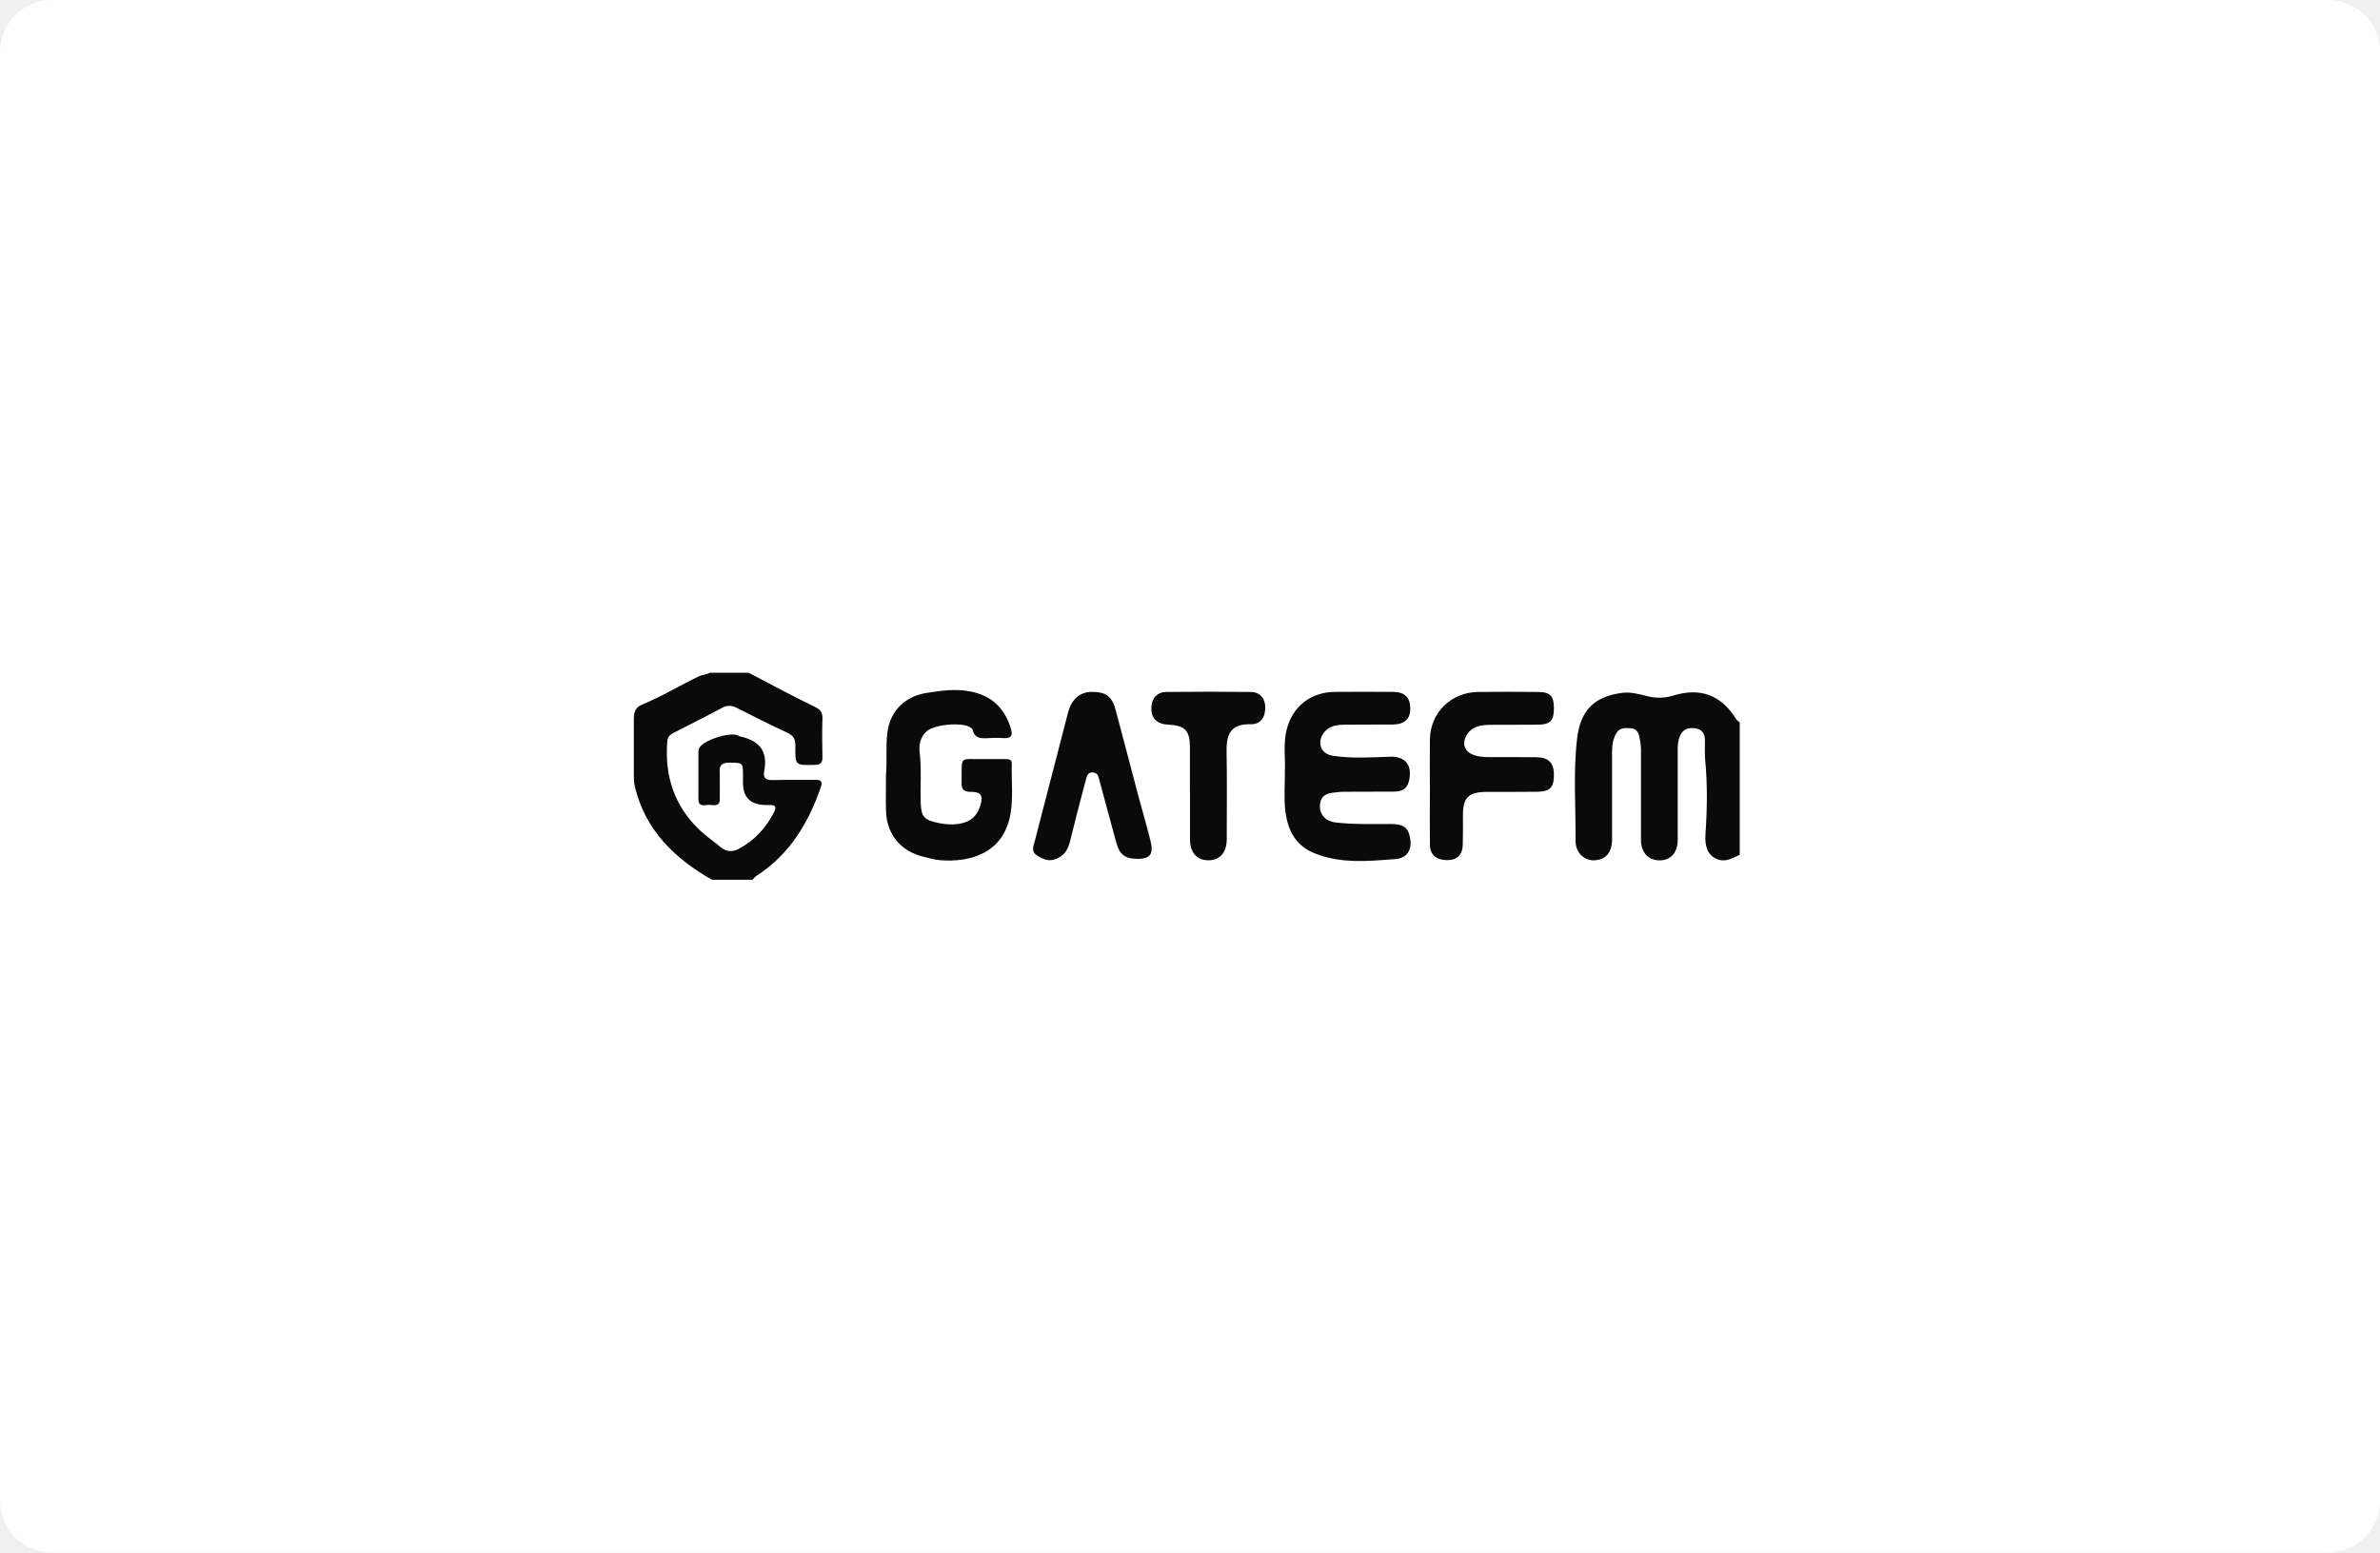
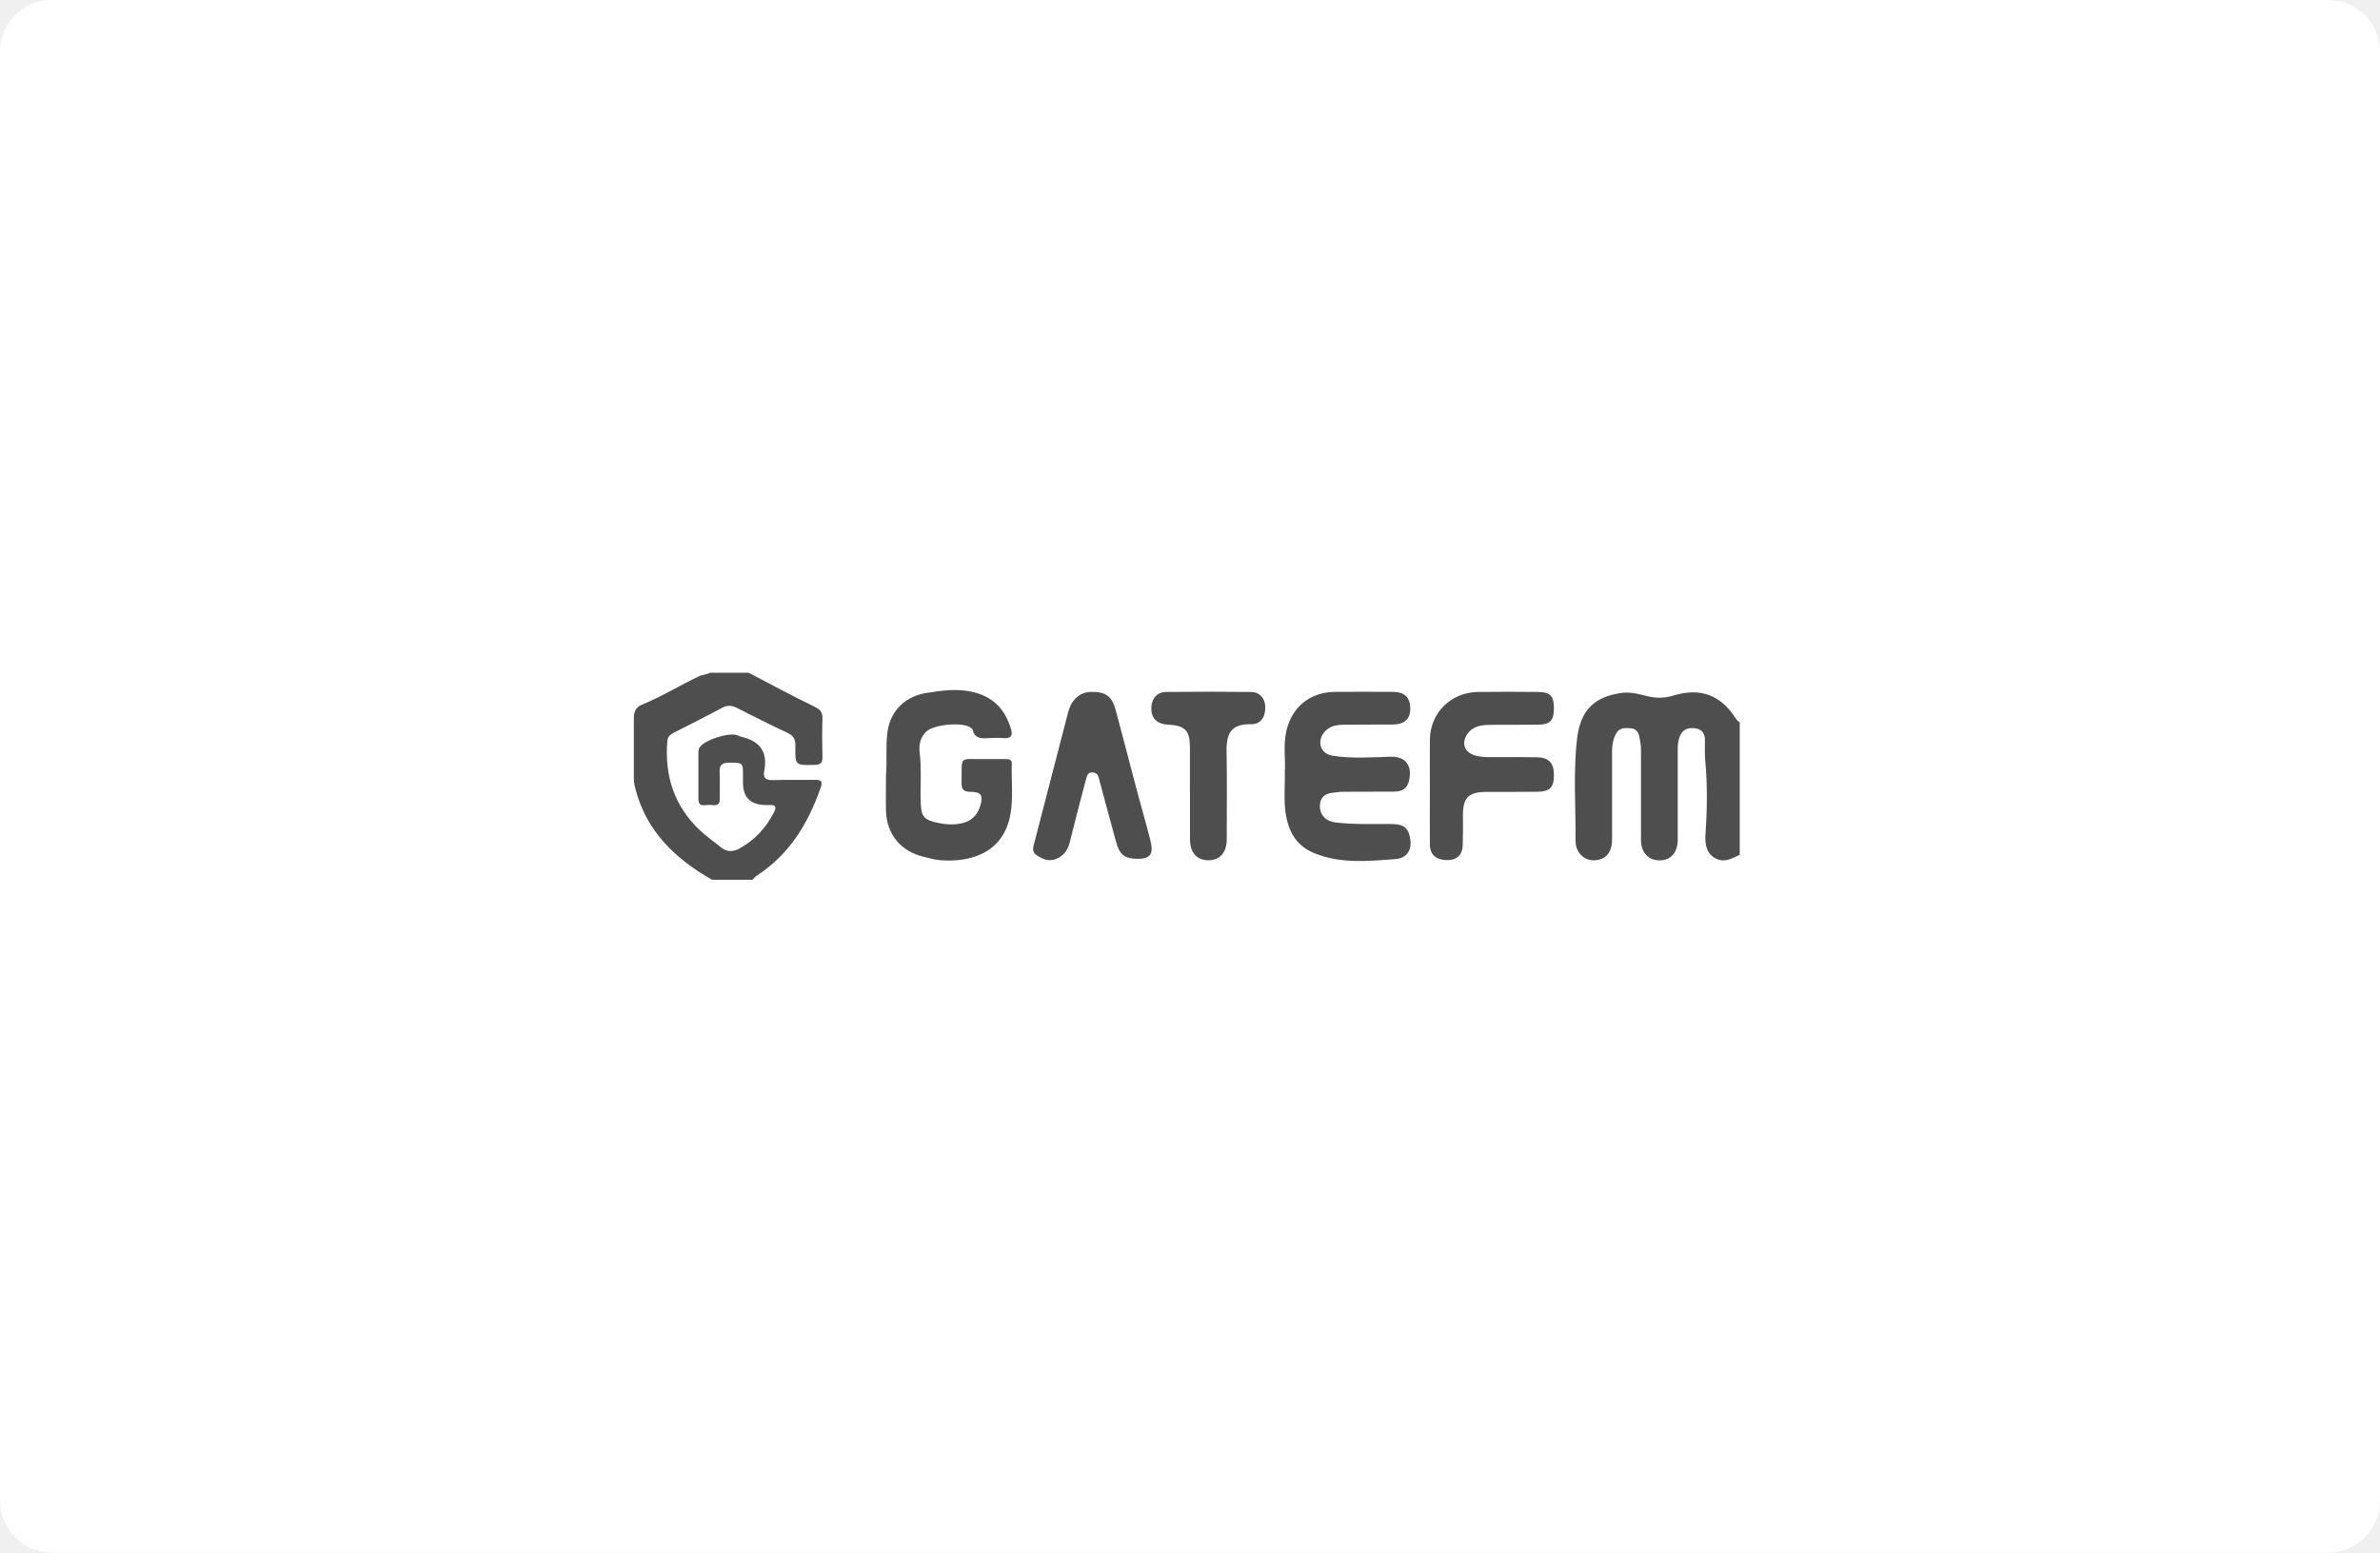
<svg xmlns="http://www.w3.org/2000/svg" preserveAspectRatio="none" overflow="visible" style="display: block;" width="368" height="240" viewBox="0 0 368 240" fill="none">
  <g id="Frame 401">
    <rect id="Rectangle 34625179" width="368" height="240" rx="8" fill="white" />
    <g id="Vector">
-       <path d="M115.756 104C119.148 105.766 122.504 107.591 125.943 109.25C126.878 109.703 127.202 110.145 127.166 111.111C127.106 113.08 127.118 115.06 127.166 117.029C127.19 117.912 126.902 118.222 125.979 118.246C122.971 118.318 122.923 118.353 122.983 115.311C123.007 114.273 122.672 113.712 121.725 113.271C119.112 112.054 116.535 110.765 113.97 109.453C113.131 109.023 112.436 108.987 111.597 109.453C109.152 110.765 106.659 112.006 104.19 113.271C103.638 113.557 103.243 113.843 103.183 114.571C102.74 119.952 104.25 124.617 108.241 128.376C109.248 129.318 110.398 130.106 111.465 130.989C112.352 131.717 113.299 131.717 114.246 131.216C116.691 129.915 118.453 127.97 119.699 125.524C120.095 124.749 119.879 124.415 119.016 124.45C118.812 124.45 118.62 124.45 118.417 124.45C116.059 124.435 114.881 123.285 114.881 121.002C114.881 120.656 114.881 120.31 114.881 119.964C114.881 117.864 114.881 117.924 112.771 117.9C111.693 117.9 111.213 118.222 111.273 119.344C111.333 120.728 111.273 122.112 111.297 123.484C111.321 124.737 110.41 124.462 109.727 124.427C109.044 124.391 107.989 124.892 107.989 123.52C107.989 121.098 107.989 118.688 107.989 116.265C107.989 116.027 108.049 115.764 108.169 115.562C108.864 114.392 112.783 113.151 114.054 113.676C114.198 113.736 114.318 113.82 114.461 113.855C117.386 114.488 118.776 116.134 118.165 119.189C117.937 120.298 118.477 120.644 119.579 120.597C121.725 120.525 123.87 120.597 126.015 120.561C126.998 120.537 127.226 120.823 126.89 121.778C124.961 127.302 122.06 132.11 116.978 135.392C116.739 135.547 116.559 135.797 116.355 136H110.075C104.358 132.731 99.887 128.447 98.221 121.849C98.089 121.324 98.005 120.787 98.005 120.239C97.993 117.172 98.005 114.118 98.005 111.051C98.005 110.061 98.305 109.321 99.276 108.928C102.308 107.687 105.113 105.957 108.073 104.549C108.613 104.286 109.248 104.31 109.763 104C111.753 104 113.754 104 115.744 104H115.756Z" fill="#0A0A0A" />
-       <path d="M268.977 132.159C267.851 132.66 266.783 133.376 265.453 132.791C264.063 132.183 263.571 130.906 263.703 128.95C263.966 125.167 264.027 121.373 263.667 117.579C263.571 116.553 263.62 115.503 263.62 114.465C263.62 113.451 263.224 112.747 262.133 112.592C261.018 112.437 260.156 112.759 259.724 113.856C259.46 114.513 259.412 115.193 259.412 115.885C259.412 120.526 259.412 125.167 259.412 129.809C259.412 131.837 258.31 133.042 256.535 133.006C254.822 132.97 253.743 131.765 253.732 129.844C253.719 125.203 253.719 120.562 253.732 115.92C253.732 115.228 253.623 114.56 253.48 113.88C253.312 113.105 252.916 112.627 252.101 112.58C251.238 112.52 250.375 112.484 249.884 113.403C249.428 114.25 249.26 115.145 249.26 116.111C249.273 120.657 249.26 125.203 249.26 129.737C249.26 131.765 248.337 132.875 246.6 132.994C245.018 133.102 243.603 131.849 243.616 129.988C243.663 124.714 243.232 119.428 243.855 114.167C244.37 109.847 246.468 107.688 250.782 107.115C252.114 106.936 253.444 107.306 254.738 107.628C256.081 107.962 257.387 107.938 258.705 107.533C262.96 106.244 266.101 107.437 268.474 111.196C268.593 111.387 268.821 111.53 269 111.685V132.135L268.977 132.159Z" fill="#0A0A0A" />
-       <path d="M198.657 119.394C198.801 117.485 198.358 115.111 198.957 112.772C199.856 109.204 202.661 106.985 206.412 106.961C209.409 106.938 212.393 106.938 215.388 106.961C217.163 106.961 218.026 107.797 218.061 109.443C218.097 111.137 217.199 111.996 215.33 112.008C212.836 112.032 210.344 111.996 207.85 112.032C206.759 112.056 205.668 112.175 204.854 113.082C203.547 114.538 204.099 116.518 206.041 116.829C209.001 117.294 212.009 117.079 214.981 116.984C217.138 116.912 218.457 118.141 217.858 120.73C217.558 122.019 216.696 122.365 215.569 122.377C212.932 122.401 210.283 122.377 207.646 122.401C207.107 122.401 206.568 122.508 206.028 122.556C204.709 122.687 204.051 123.439 204.087 124.715C204.123 126.087 205.082 126.97 206.437 127.137C209.313 127.483 212.201 127.376 215.089 127.388C217.08 127.388 217.811 127.985 218.061 129.762C218.302 131.373 217.57 132.662 215.784 132.805C211.542 133.127 207.239 133.568 203.14 131.862C200.096 130.597 199.005 128.008 198.705 125.026C198.538 123.319 198.669 121.577 198.669 119.394H198.657Z" fill="#0A0A0A" />
-       <path d="M136.994 119.762C137.185 117.853 136.934 115.598 137.197 113.331C137.629 109.668 140.218 107.604 143.238 107.127C145.491 106.769 147.828 106.423 150.19 106.924C153.474 107.616 155.391 109.585 156.314 112.675C156.614 113.665 156.374 114.19 155.212 114.107C154.42 114.047 153.617 114.059 152.826 114.107C151.748 114.167 150.729 114.214 150.405 112.842C150.369 112.687 150.154 112.532 149.998 112.436C148.703 111.601 144.449 112.007 143.286 113.045C142.279 113.928 142.063 115.205 142.195 116.29C142.507 118.903 142.279 121.504 142.363 124.117C142.435 126.229 142.879 126.754 144.964 127.196C146.354 127.494 147.709 127.577 149.087 127.172C150.477 126.754 151.232 125.752 151.604 124.463C152.047 122.912 151.664 122.411 150.046 122.411C148.979 122.411 148.655 121.982 148.68 120.991C148.763 116.648 148.152 117.424 152.275 117.352C153.318 117.328 154.373 117.352 155.415 117.352C155.943 117.352 156.47 117.352 156.446 118.08C156.362 120.681 156.698 123.306 156.23 125.895C155.164 131.861 150.082 133.352 145.395 132.982C144.509 132.911 143.646 132.66 142.771 132.445C139.223 131.574 137.09 128.95 136.994 125.322C136.946 123.592 136.994 121.874 136.994 119.786V119.762Z" fill="#0A0A0A" />
-       <path d="M221.094 122.137C221.094 119.524 221.058 116.911 221.094 114.298C221.154 110.182 224.366 107.02 228.525 106.972C231.618 106.936 234.71 106.936 237.791 106.972C239.709 106.984 240.259 107.593 240.272 109.478C240.272 111.375 239.709 112.007 237.838 112.031C235.346 112.067 232.852 112.031 230.36 112.055C229.053 112.079 227.77 112.234 226.92 113.427C225.877 114.895 226.429 116.362 228.19 116.816C228.825 116.983 229.461 117.042 230.108 117.042C232.601 117.042 235.094 117.03 237.586 117.066C239.468 117.09 240.284 117.949 240.272 119.81C240.272 121.731 239.66 122.376 237.671 122.399C235.082 122.435 232.493 122.411 229.893 122.423C227.075 122.423 226.212 123.27 226.201 126.015C226.201 127.542 226.225 129.069 226.176 130.608C226.129 132.183 225.253 132.994 223.731 132.971C222.066 132.947 221.118 132.147 221.094 130.596C221.058 127.78 221.094 124.977 221.094 122.161V122.137Z" fill="#0A0A0A" />
-       <path d="M175.849 132.768C173.919 132.768 173.093 132.099 172.589 130.214C171.726 126.981 170.815 123.759 169.964 120.526C169.82 119.965 169.725 119.488 169.005 119.416C168.238 119.345 168.083 119.882 167.939 120.395C167.088 123.628 166.225 126.862 165.434 130.107C165.134 131.348 164.559 132.255 163.336 132.768C162.15 133.269 161.179 132.803 160.268 132.195C159.429 131.634 159.789 130.823 159.992 130.047C161.718 123.425 163.42 116.815 165.134 110.193C165.674 108.105 166.968 106.972 168.79 106.96C170.983 106.948 171.942 107.628 172.517 109.8C173.668 114.083 174.77 118.366 175.909 122.65C176.556 125.072 177.263 127.482 177.875 129.916C178.414 132.04 177.875 132.768 175.837 132.78L175.849 132.768Z" fill="#0A0A0A" />
-       <path d="M183.988 122.387C183.988 120.12 183.988 117.842 183.988 115.575C183.988 112.926 183.245 112.15 180.572 112.019C178.822 111.935 177.923 110.969 178.031 109.263C178.115 107.927 178.93 106.996 180.284 106.972C184.671 106.924 189.058 106.924 193.445 106.972C194.799 106.984 195.626 107.986 195.638 109.311C195.662 110.897 194.895 111.983 193.457 111.959C190.568 111.9 189.609 113.129 189.657 116.123C189.741 120.657 189.681 125.203 189.681 129.749C189.681 131.789 188.626 132.982 186.852 132.994C185.067 132.994 184.012 131.825 184 129.773C184 127.303 184 124.833 184 122.375L183.988 122.387Z" fill="#0A0A0A" />
+       <path d="M115.756 104C119.148 105.766 122.504 107.591 125.943 109.25C126.878 109.703 127.202 110.145 127.166 111.111C127.106 113.08 127.118 115.06 127.166 117.029C127.19 117.912 126.902 118.222 125.979 118.246C122.971 118.318 122.923 118.353 122.983 115.311C123.007 114.273 122.672 113.712 121.725 113.271C119.112 112.054 116.535 110.765 113.97 109.453C113.131 109.023 112.436 108.987 111.597 109.453C109.152 110.765 106.659 112.006 104.19 113.271C103.638 113.557 103.243 113.843 103.183 114.571C102.74 119.952 104.25 124.617 108.241 128.376C109.248 129.318 110.398 130.106 111.465 130.989C112.352 131.717 113.299 131.717 114.246 131.216C116.691 129.915 118.453 127.97 119.699 125.524C120.095 124.749 119.879 124.415 119.016 124.45C118.812 124.45 118.62 124.45 118.417 124.45C116.059 124.435 114.881 123.285 114.881 121.002C114.881 120.656 114.881 120.31 114.881 119.964C114.881 117.864 114.881 117.924 112.771 117.9C111.693 117.9 111.213 118.222 111.273 119.344C111.333 120.728 111.273 122.112 111.297 123.484C111.321 124.737 110.41 124.462 109.727 124.427C109.044 124.391 107.989 124.892 107.989 123.52C107.989 121.098 107.989 118.688 107.989 116.265C107.989 116.027 108.049 115.764 108.169 115.562C108.864 114.392 112.783 113.151 114.054 113.676C114.198 113.736 114.318 113.82 114.461 113.855C117.386 114.488 118.776 116.134 118.165 119.189C117.937 120.298 118.477 120.644 119.579 120.597C121.725 120.525 123.87 120.597 126.015 120.561C126.998 120.537 127.226 120.823 126.89 121.778C124.961 127.302 122.06 132.11 116.978 135.392C116.739 135.547 116.559 135.797 116.355 136H110.075C104.358 132.731 99.887 128.447 98.221 121.849C98.089 121.324 98.005 120.787 98.005 120.239C97.993 117.172 98.005 114.118 98.005 111.051C98.005 110.061 98.305 109.321 99.276 108.928C102.308 107.687 105.113 105.957 108.073 104.549C108.613 104.286 109.248 104.31 109.763 104C111.753 104 113.754 104 115.744 104H115.756Z" fill="#4E4E4E" />
+       <path d="M268.977 132.159C267.851 132.66 266.783 133.376 265.453 132.791C264.063 132.183 263.571 130.906 263.703 128.95C263.966 125.167 264.027 121.373 263.667 117.579C263.571 116.553 263.62 115.503 263.62 114.465C263.62 113.451 263.224 112.747 262.133 112.592C261.018 112.437 260.156 112.759 259.724 113.856C259.46 114.513 259.412 115.193 259.412 115.885C259.412 120.526 259.412 125.167 259.412 129.809C259.412 131.837 258.31 133.042 256.535 133.006C254.822 132.97 253.743 131.765 253.732 129.844C253.719 125.203 253.719 120.562 253.732 115.92C253.732 115.228 253.623 114.56 253.48 113.88C253.312 113.105 252.916 112.627 252.101 112.58C251.238 112.52 250.375 112.484 249.884 113.403C249.428 114.25 249.26 115.145 249.26 116.111C249.273 120.657 249.26 125.203 249.26 129.737C249.26 131.765 248.337 132.875 246.6 132.994C245.018 133.102 243.603 131.849 243.616 129.988C243.663 124.714 243.232 119.428 243.855 114.167C244.37 109.847 246.468 107.688 250.782 107.115C252.114 106.936 253.444 107.306 254.738 107.628C256.081 107.962 257.387 107.938 258.705 107.533C262.96 106.244 266.101 107.437 268.474 111.196C268.593 111.387 268.821 111.53 269 111.685V132.135L268.977 132.159Z" fill="#4E4E4E" />
+       <path d="M198.657 119.394C198.801 117.485 198.358 115.111 198.957 112.772C199.856 109.204 202.661 106.985 206.412 106.961C209.409 106.938 212.393 106.938 215.388 106.961C217.163 106.961 218.026 107.797 218.061 109.443C218.097 111.137 217.199 111.996 215.33 112.008C212.836 112.032 210.344 111.996 207.85 112.032C206.759 112.056 205.668 112.175 204.854 113.082C203.547 114.538 204.099 116.518 206.041 116.829C209.001 117.294 212.009 117.079 214.981 116.984C217.138 116.912 218.457 118.141 217.858 120.73C217.558 122.019 216.696 122.365 215.569 122.377C212.932 122.401 210.283 122.377 207.646 122.401C207.107 122.401 206.568 122.508 206.028 122.556C204.709 122.687 204.051 123.439 204.087 124.715C204.123 126.087 205.082 126.97 206.437 127.137C209.313 127.483 212.201 127.376 215.089 127.388C217.08 127.388 217.811 127.985 218.061 129.762C218.302 131.373 217.57 132.662 215.784 132.805C211.542 133.127 207.239 133.568 203.14 131.862C200.096 130.597 199.005 128.008 198.705 125.026C198.538 123.319 198.669 121.577 198.669 119.394H198.657Z" fill="#4E4E4E" />
+       <path d="M136.994 119.762C137.185 117.853 136.934 115.598 137.197 113.331C137.629 109.668 140.218 107.604 143.238 107.127C145.491 106.769 147.828 106.423 150.19 106.924C153.474 107.616 155.391 109.585 156.314 112.675C156.614 113.665 156.374 114.19 155.212 114.107C154.42 114.047 153.617 114.059 152.826 114.107C151.748 114.167 150.729 114.214 150.405 112.842C150.369 112.687 150.154 112.532 149.998 112.436C148.703 111.601 144.449 112.007 143.286 113.045C142.279 113.928 142.063 115.205 142.195 116.29C142.507 118.903 142.279 121.504 142.363 124.117C142.435 126.229 142.879 126.754 144.964 127.196C146.354 127.494 147.709 127.577 149.087 127.172C150.477 126.754 151.232 125.752 151.604 124.463C152.047 122.912 151.664 122.411 150.046 122.411C148.979 122.411 148.655 121.982 148.68 120.991C148.763 116.648 148.152 117.424 152.275 117.352C153.318 117.328 154.373 117.352 155.415 117.352C155.943 117.352 156.47 117.352 156.446 118.08C156.362 120.681 156.698 123.306 156.23 125.895C155.164 131.861 150.082 133.352 145.395 132.982C144.509 132.911 143.646 132.66 142.771 132.445C139.223 131.574 137.09 128.95 136.994 125.322C136.946 123.592 136.994 121.874 136.994 119.786V119.762Z" fill="#4E4E4E" />
+       <path d="M221.094 122.137C221.094 119.524 221.058 116.911 221.094 114.298C221.154 110.182 224.366 107.02 228.525 106.972C231.618 106.936 234.71 106.936 237.791 106.972C239.709 106.984 240.259 107.593 240.272 109.478C240.272 111.375 239.709 112.007 237.838 112.031C235.346 112.067 232.852 112.031 230.36 112.055C229.053 112.079 227.77 112.234 226.92 113.427C225.877 114.895 226.429 116.362 228.19 116.816C228.825 116.983 229.461 117.042 230.108 117.042C232.601 117.042 235.094 117.03 237.586 117.066C239.468 117.09 240.284 117.949 240.272 119.81C240.272 121.731 239.66 122.376 237.671 122.399C235.082 122.435 232.493 122.411 229.893 122.423C227.075 122.423 226.212 123.27 226.201 126.015C226.201 127.542 226.225 129.069 226.176 130.608C226.129 132.183 225.253 132.994 223.731 132.971C222.066 132.947 221.118 132.147 221.094 130.596C221.058 127.78 221.094 124.977 221.094 122.161V122.137Z" fill="#4E4E4E" />
+       <path d="M175.849 132.768C173.919 132.768 173.093 132.099 172.589 130.214C171.726 126.981 170.815 123.759 169.964 120.526C169.82 119.965 169.725 119.488 169.005 119.416C168.238 119.345 168.083 119.882 167.939 120.395C167.088 123.628 166.225 126.862 165.434 130.107C165.134 131.348 164.559 132.255 163.336 132.768C162.15 133.269 161.179 132.803 160.268 132.195C159.429 131.634 159.789 130.823 159.992 130.047C161.718 123.425 163.42 116.815 165.134 110.193C165.674 108.105 166.968 106.972 168.79 106.96C170.983 106.948 171.942 107.628 172.517 109.8C173.668 114.083 174.77 118.366 175.909 122.65C176.556 125.072 177.263 127.482 177.875 129.916C178.414 132.04 177.875 132.768 175.837 132.78L175.849 132.768Z" fill="#4E4E4E" />
+       <path d="M183.988 122.387C183.988 120.12 183.988 117.842 183.988 115.575C183.988 112.926 183.245 112.15 180.572 112.019C178.822 111.935 177.923 110.969 178.031 109.263C178.115 107.927 178.93 106.996 180.284 106.972C184.671 106.924 189.058 106.924 193.445 106.972C194.799 106.984 195.626 107.986 195.638 109.311C195.662 110.897 194.895 111.983 193.457 111.959C190.568 111.9 189.609 113.129 189.657 116.123C189.741 120.657 189.681 125.203 189.681 129.749C189.681 131.789 188.626 132.982 186.852 132.994C185.067 132.994 184.012 131.825 184 129.773C184 127.303 184 124.833 184 122.375L183.988 122.387Z" fill="#4E4E4E" />
    </g>
  </g>
</svg>
